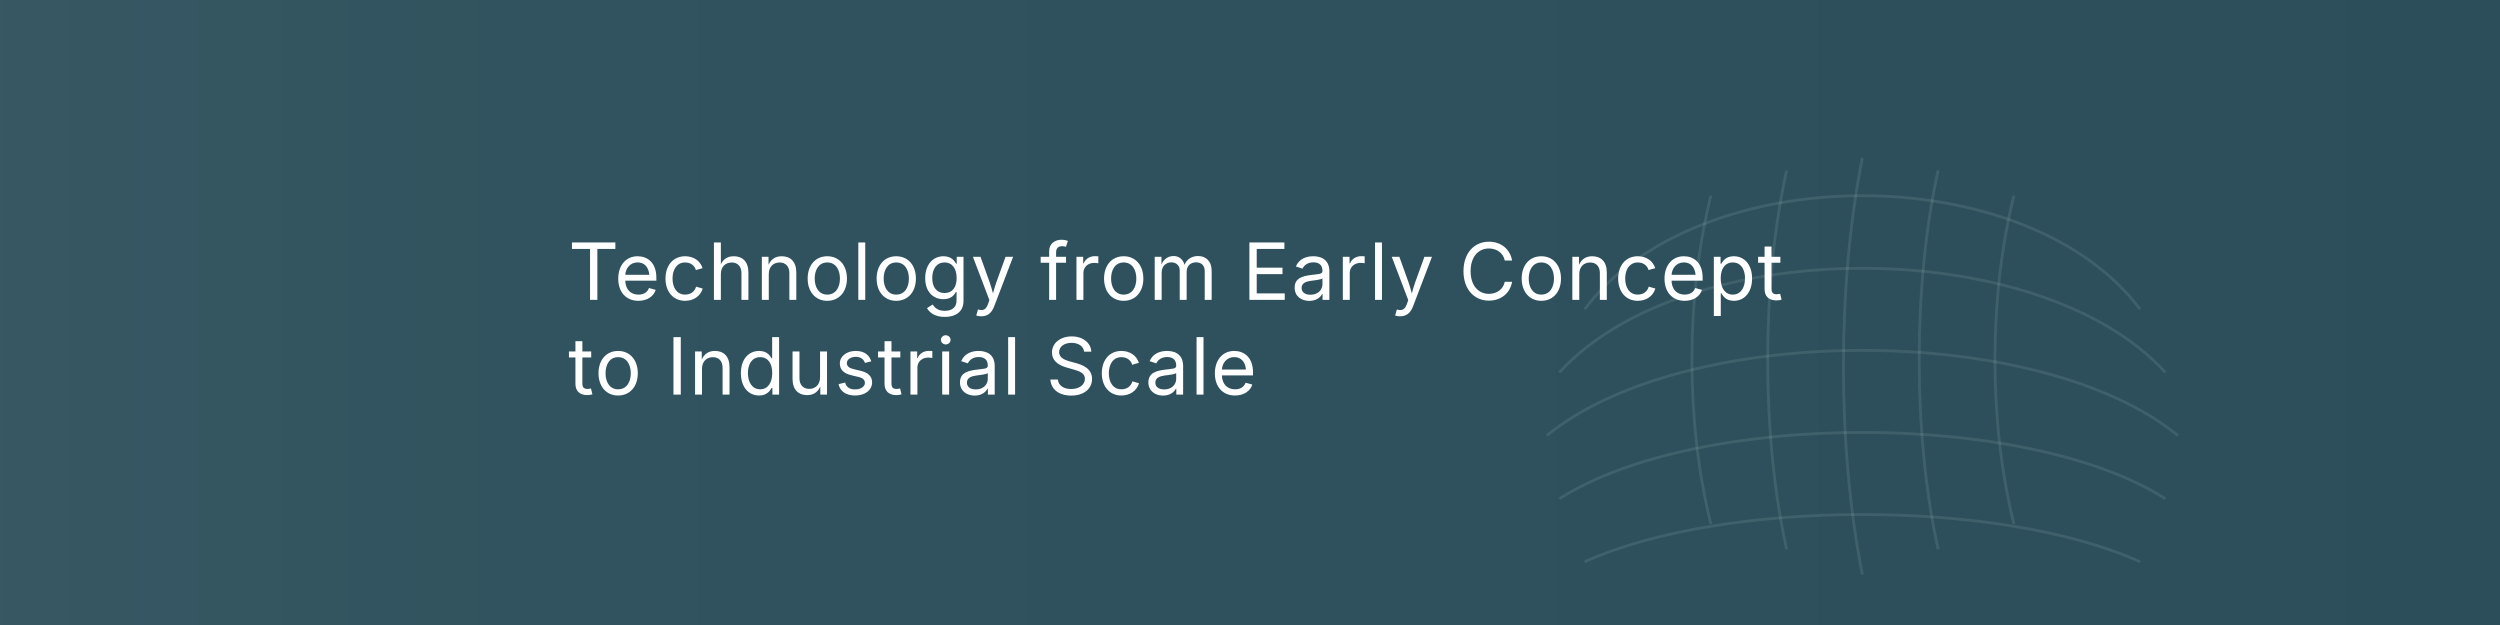
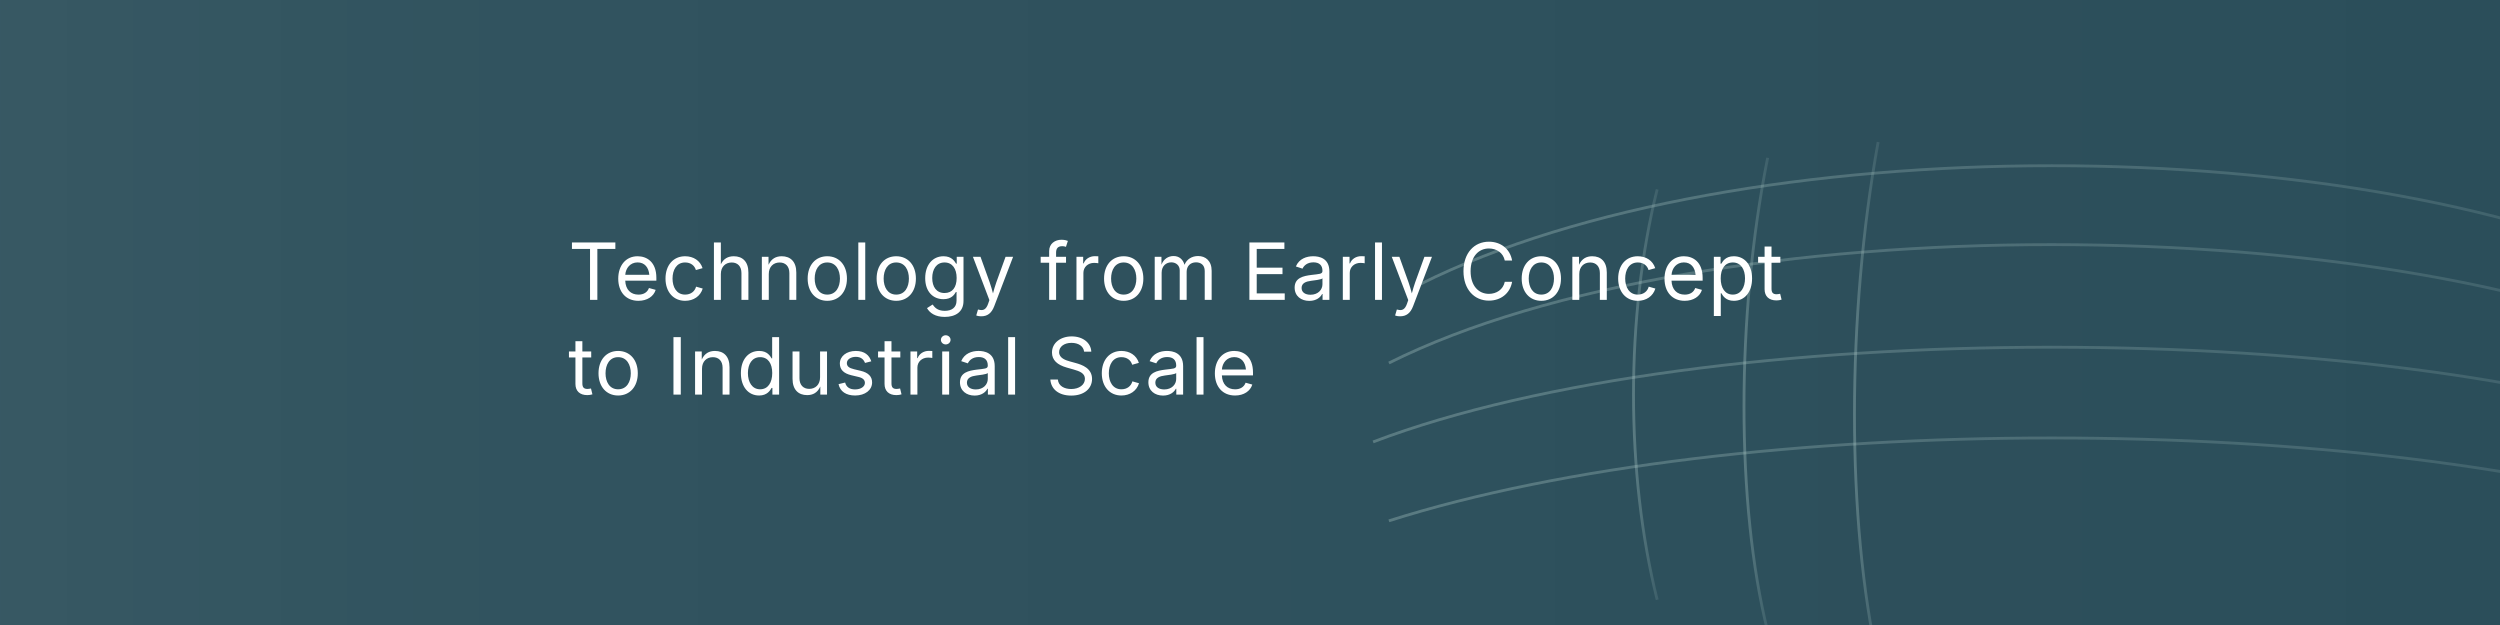
- <svg xmlns="http://www.w3.org/2000/svg" width="1584" height="396" viewBox="0 0 1584 396">
+ <svg xmlns="http://www.w3.org/2000/svg" width="1584" height="396" viewBox="0 0 1584 396" overflow="visible" style="overflow:visible">
  <defs>
    <linearGradient id="heroFade" x1="0" y1="0" x2="1" y2="0">
      <stop offset="0%" stop-color="white" stop-opacity="0.24" />
      <stop offset="20%" stop-color="white" stop-opacity="0.12" />
      <stop offset="100%" stop-color="white" stop-opacity="0" />
    </linearGradient>
    <linearGradient id="cadStroke" x1="0" y1="0" x2="1" y2="0">
      <stop offset="0" stop-color="#B8D4D0" stop-opacity="1" />
      <stop offset="1" stop-color="#B8D4D0" stop-opacity="0.4" />
    </linearGradient>
  </defs>
  <rect width="1584" height="396" fill="#2B4E5A" />
  <rect width="1584" height="396" fill="url(#heroFade)" opacity="0.24" />
-   <g transform="translate(940, -20) scale(0.80)" overflow="visible">
-     <path d="M80 270 C170 150, 430 150, 520 270" fill="none" stroke="url(#cadStroke)" stroke-width="1.8" stroke-opacity="0.32" vector-effect="non-scaling-stroke" />
-     <path d="M60 320 C160 210, 440 210, 540 320" fill="none" stroke="url(#cadStroke)" stroke-width="1.8" stroke-opacity="0.32" vector-effect="non-scaling-stroke" />
-     <path d="M50 370 C160 280, 440 280, 550 370" fill="none" stroke="url(#cadStroke)" stroke-width="1.8" stroke-opacity="0.32" vector-effect="non-scaling-stroke" />
-     <path d="M60 420 C170 350, 430 350, 540 420" fill="none" stroke="url(#cadStroke)" stroke-width="1.8" stroke-opacity="0.32" vector-effect="non-scaling-stroke" />
-     <path d="M80 470 C190 420, 410 420, 520 470" fill="none" stroke="url(#cadStroke)" stroke-width="1.8" stroke-opacity="0.32" vector-effect="non-scaling-stroke" />
-     <path d="M180 180 C160 260, 160 360, 180 440" fill="none" stroke="url(#cadStroke)" stroke-width="1.8" stroke-opacity="0.32" vector-effect="non-scaling-stroke" />
-     <path d="M240 160 C220 250, 220 370, 240 460" fill="none" stroke="url(#cadStroke)" stroke-width="1.8" stroke-opacity="0.32" vector-effect="non-scaling-stroke" />
-     <path d="M300 150 C280 250, 280 380, 300 480" fill="none" stroke="url(#cadStroke)" stroke-width="1.8" stroke-opacity="0.32" vector-effect="non-scaling-stroke" />
-     <path d="M360 160 C340 250, 340 370, 360 460" fill="none" stroke="url(#cadStroke)" stroke-width="1.8" stroke-opacity="0.32" vector-effect="non-scaling-stroke" />
-     <path d="M420 180 C400 260, 400 360, 420 440" fill="none" stroke="url(#cadStroke)" stroke-width="1.8" stroke-opacity="0.32" vector-effect="non-scaling-stroke" />
-     <path d="M100 140 L500 140" fill="none" stroke="url(#cadStroke)" stroke-width="1.8" stroke-opacity="0.28" vector-effect="non-scaling-stroke" />
-     <path d="M100 500 L500 500" fill="none" stroke="url(#cadStroke)" stroke-width="1.8" stroke-opacity="0.28" vector-effect="non-scaling-stroke" />
-     <path d="M120 120 L120 520" fill="none" stroke="url(#cadStroke)" stroke-width="1.8" stroke-opacity="0.28" vector-effect="non-scaling-stroke" />
-     <path d="M480 120 L480 520" fill="none" stroke="url(#cadStroke)" stroke-width="1.8" stroke-opacity="0.28" vector-effect="non-scaling-stroke" />
+   <g opacity="1">
+     <path d="M900 180 C1100 80, 1500 80, 1700 180" fill="none" stroke="url(#cadStroke)" stroke-width="1.8" stroke-opacity="0.32" vector-effect="non-scaling-stroke" />
+     <path d="M880 230 C1080 130, 1520 130, 1720 230" fill="none" stroke="url(#cadStroke)" stroke-width="1.8" stroke-opacity="0.32" vector-effect="non-scaling-stroke" />
+     <path d="M870 280 C1080 200, 1520 200, 1730 280" fill="none" stroke="url(#cadStroke)" stroke-width="1.8" stroke-opacity="0.32" vector-effect="non-scaling-stroke" />
+     <path d="M880 330 C1100 260, 1500 260, 1720 330" fill="none" stroke="url(#cadStroke)" stroke-width="1.8" stroke-opacity="0.32" vector-effect="non-scaling-stroke" />
+     <path d="M1050 120 C1030 200, 1030 300, 1050 380" fill="none" stroke="url(#cadStroke)" stroke-width="1.8" stroke-opacity="0.32" vector-effect="non-scaling-stroke" />
+     <path d="M1120 100 C1100 200, 1100 320, 1120 400" fill="none" stroke="url(#cadStroke)" stroke-width="1.8" stroke-opacity="0.32" vector-effect="non-scaling-stroke" />
+     <path d="M1190 90 C1170 200, 1170 330, 1190 420" fill="none" stroke="url(#cadStroke)" stroke-width="1.8" stroke-opacity="0.32" vector-effect="non-scaling-stroke" />
+     <path d="M900 140 L1500 140" fill="none" stroke="url(#cadStroke)" stroke-width="1.8" stroke-opacity="0.28" vector-effect="non-scaling-stroke" />
+     <path d="M900 360 L1500 360" fill="none" stroke="url(#cadStroke)" stroke-width="1.8" stroke-opacity="0.28" vector-effect="non-scaling-stroke" />
  </g>
  <g font-family="Public Sans, system-ui, -apple-system, BlinkMacSystemFont, sans-serif" font-weight="400" font-size="50" fill="#FFFFFF" letter-spacing="0.8">
    <text x="360" y="190">Technology from Early Concept</text>
    <text x="360" y="250">to Industrial Scale</text>
  </g>
</svg>
